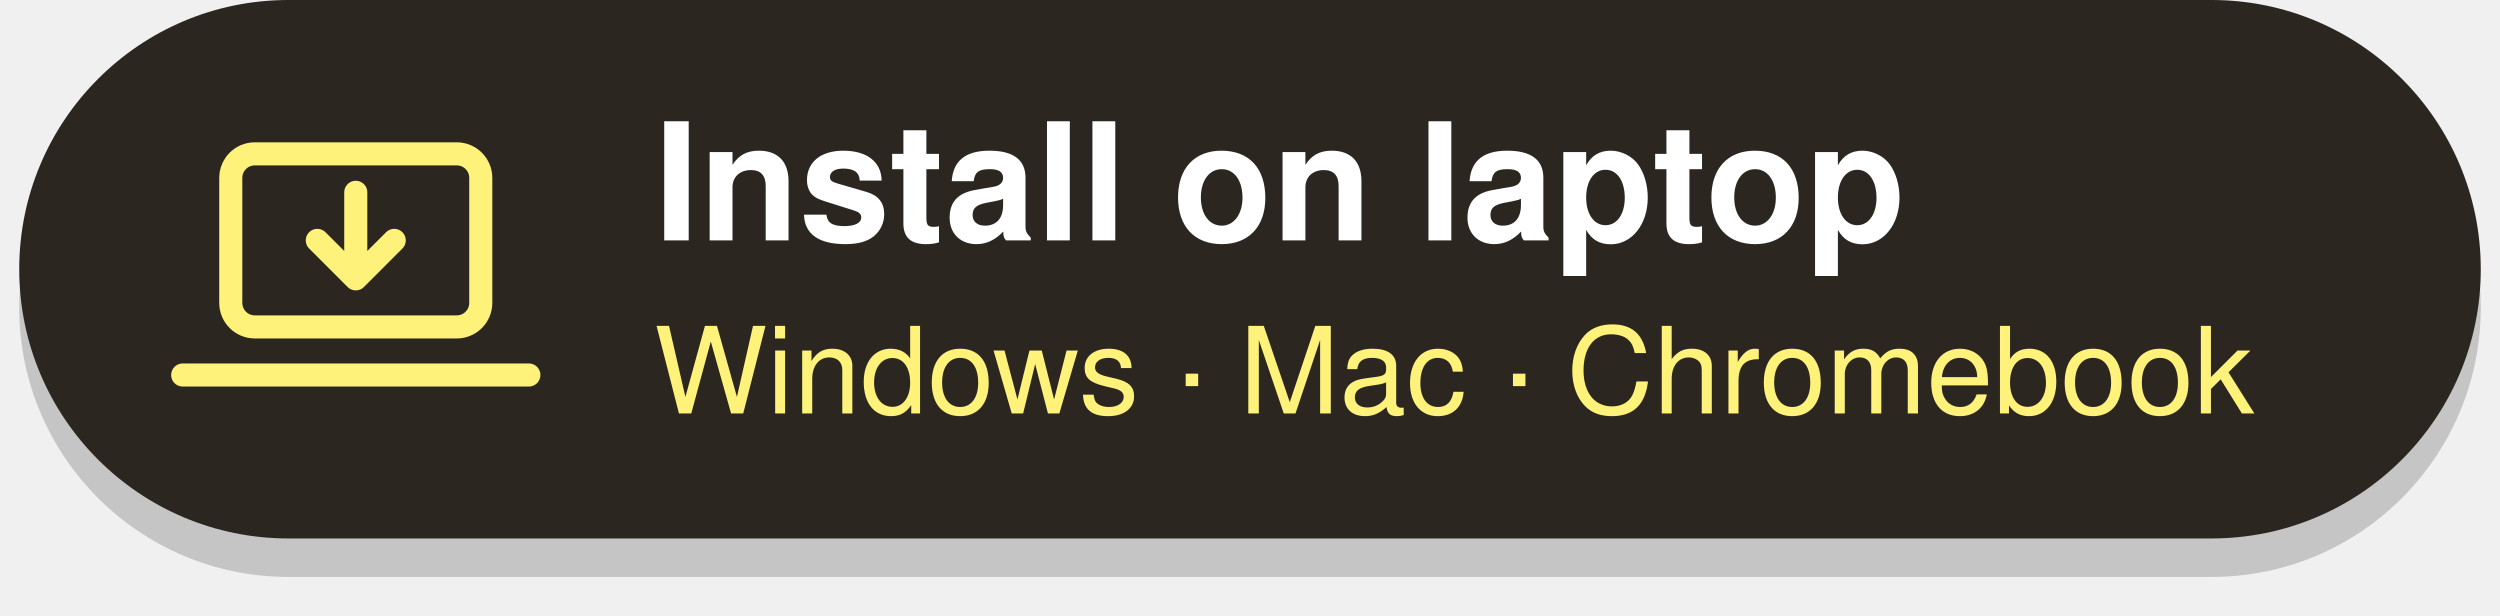
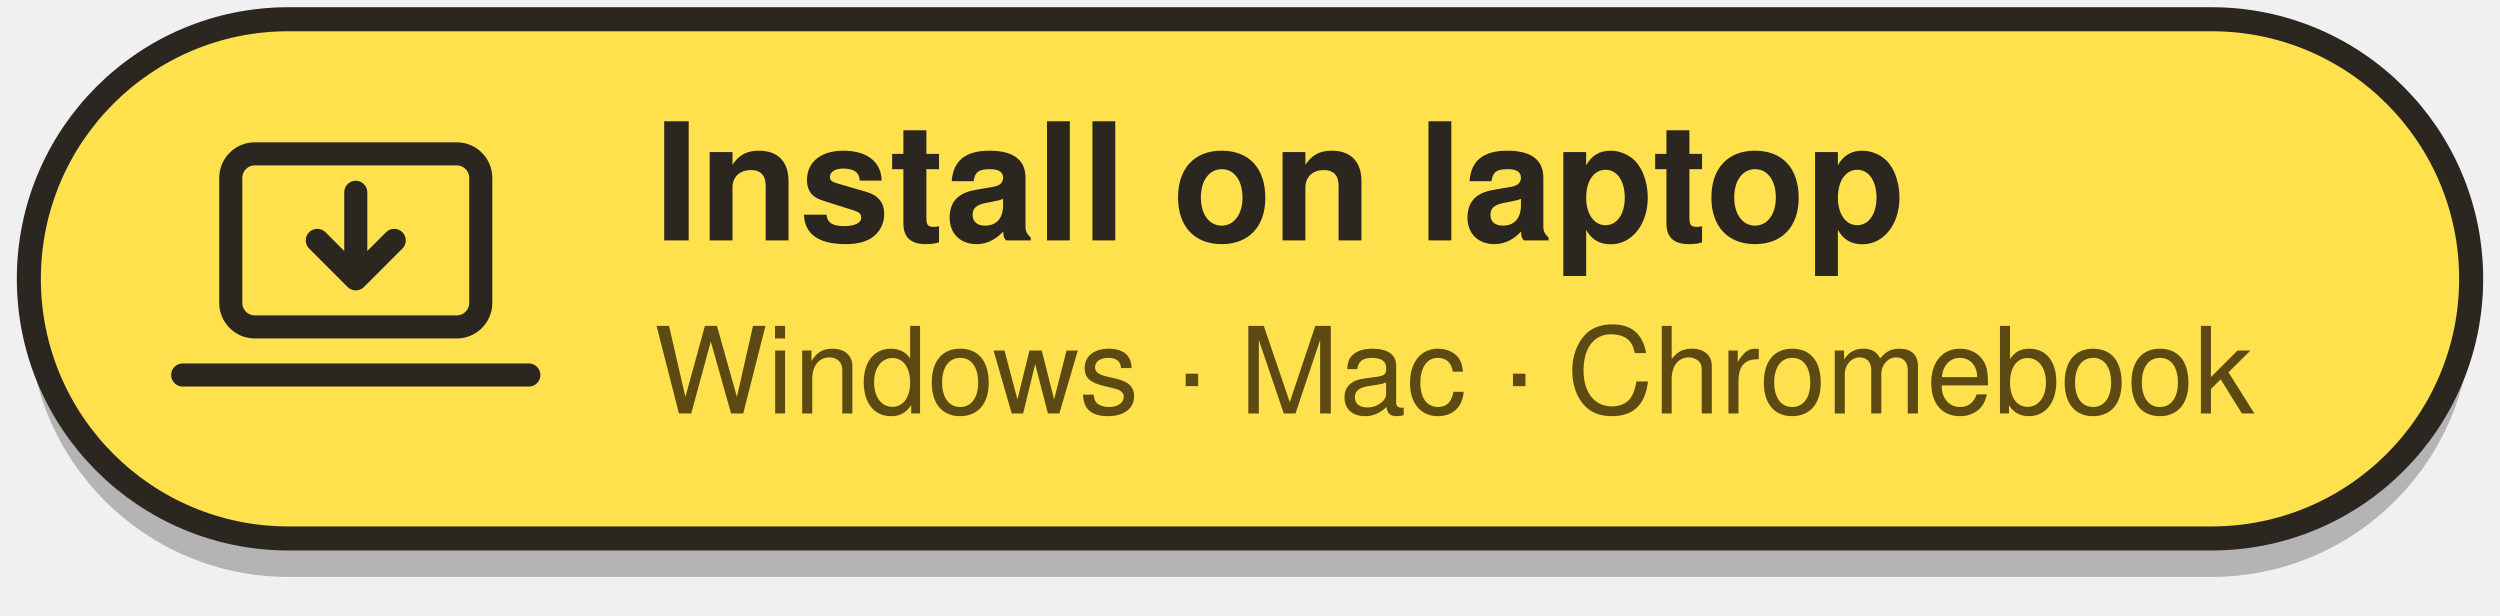
<svg xmlns="http://www.w3.org/2000/svg" width="260" height="64" viewBox="0 0 260 64">
-   <rect x="2" y="4" width="256" height="56" rx="28" fill="#000" opacity=".18" />
-   <rect x="2" y="0" width="256" height="56" rx="28" fill="#2b2620" />
-   <g fill="none" stroke="#fff27a" stroke-width="2.4" stroke-linejoin="round" stroke-linecap="round">
+   <rect x="3" y="6" width="254" height="54" rx="27" fill="#000" opacity=".25" />
+   <rect x="3" y="2" width="254" height="54" rx="27" fill="#ffe14d" stroke="#2b2620" stroke-width="2.5" />
+   <g fill="none" stroke="#2b2620" stroke-width="2.4" stroke-linejoin="round" stroke-linecap="round">
    <rect x="24" y="16" width="26" height="18" rx="2.5" />
    <path d="M19 39h36" />
    <path d="M37 20v9m-4-4 4 4 4-4" />
  </g>
-   <text x="68" y="25" fill="#fff" font-family="Segoe UI, -apple-system, Helvetica, Arial, sans-serif" font-size="17" font-weight="700">Install on laptop</text>
-   <text x="68" y="43" fill="#fff27a" font-family="Segoe UI, -apple-system, Helvetica, Arial, sans-serif" font-size="12.5">Windows · Mac · Chromebook</text>
+   <text x="68" y="25" fill="#2b2620" font-family="Segoe UI, -apple-system, Helvetica, Arial, sans-serif" font-size="17" font-weight="700">Install on laptop</text>
+   <text x="68" y="43" fill="#5c4a12" font-family="Segoe UI, -apple-system, Helvetica, Arial, sans-serif" font-size="12.5">Windows · Mac · Chromebook</text>
</svg>
